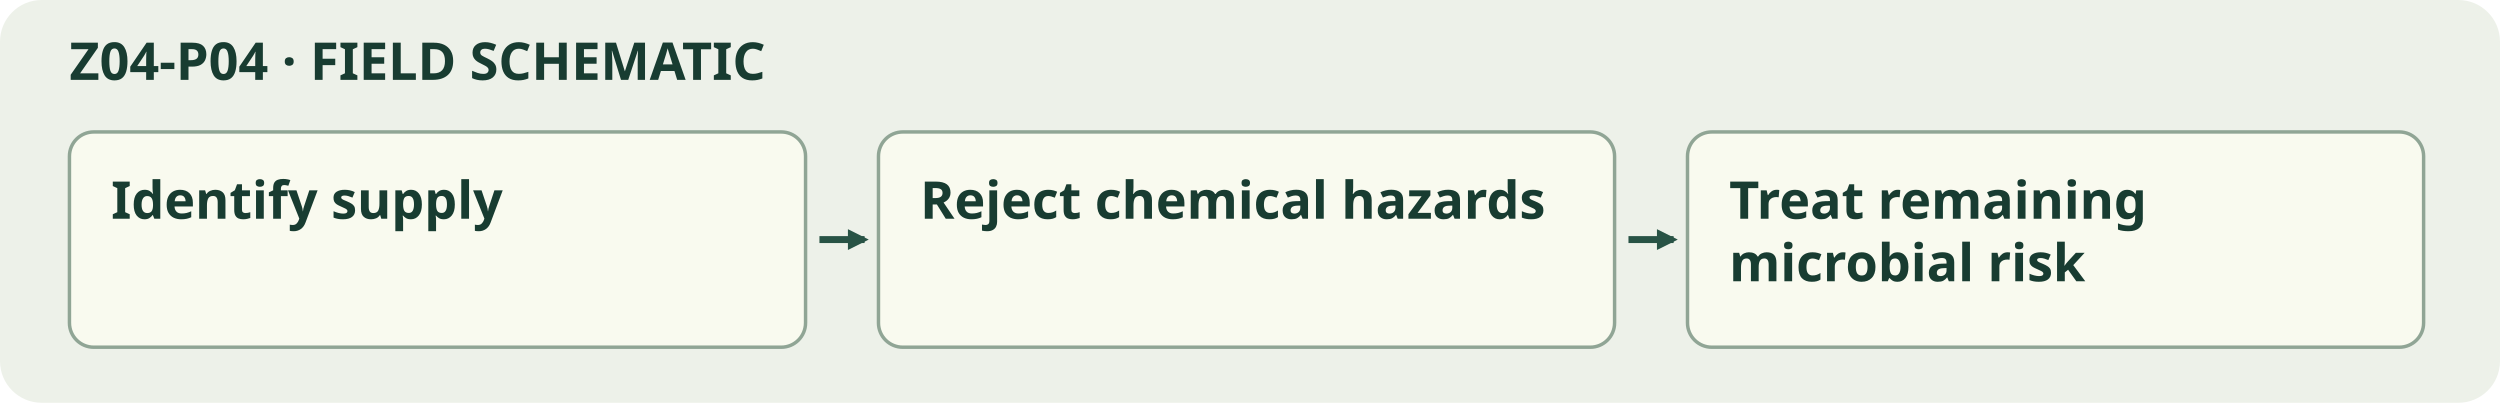
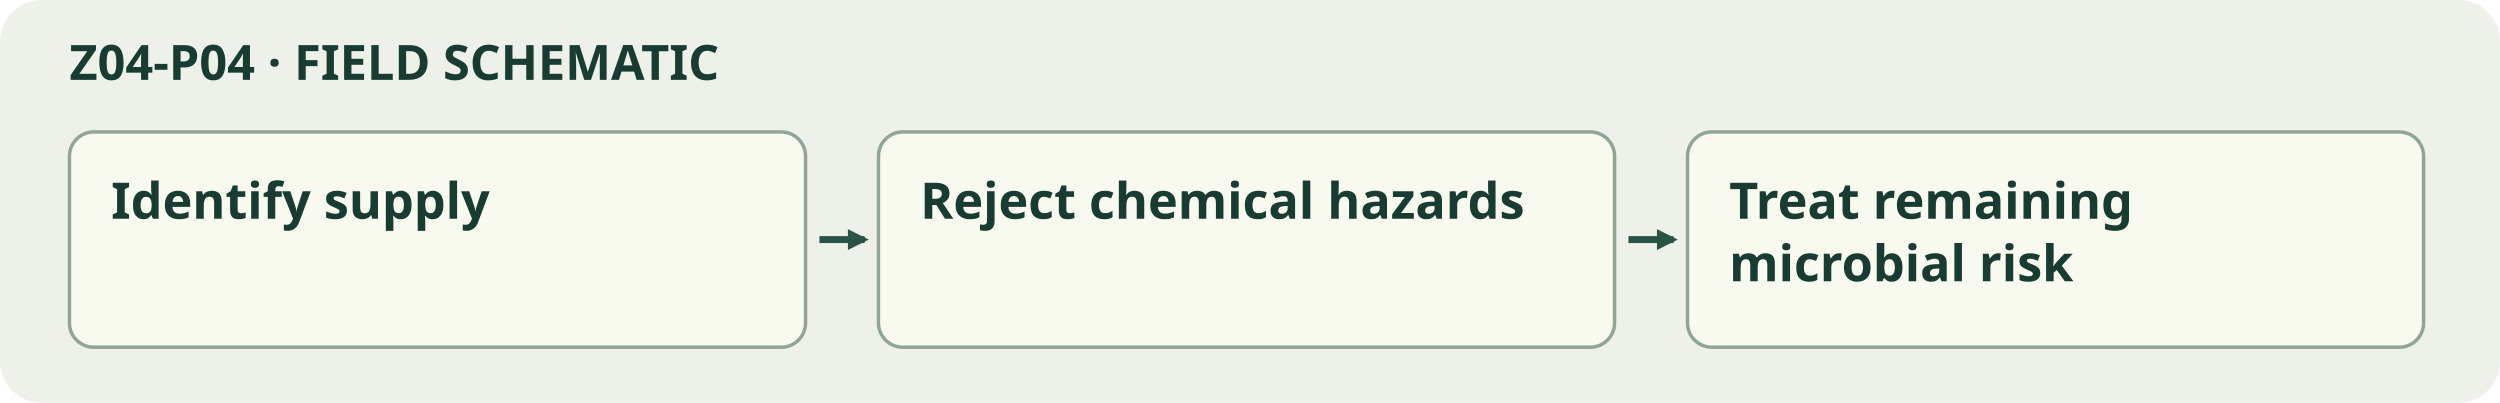
<svg xmlns="http://www.w3.org/2000/svg" viewBox="0 0 720 116" role="img" aria-labelledby="title desc">
  <defs>
    <marker id="arrow" viewBox="0 0 10 10" markerWidth="3" markerHeight="3" refX="8" refY="5" orient="auto">
      <path d="M0 0L10 5 0 10Z" fill="#285345" />
    </marker>
  </defs>
  <rect width="720" height="116" rx="12" fill="#edf1e9" />
-   <g font-family="system-ui,sans-serif" font-size="15" font-weight="650" fill="#183c31">
-     <text x="20" y="23">Z04-P04 · FIELD SCHEMATIC</text>
-     <rect x="20" y="38" width="212" height="62" rx="7" fill="#f9faef" stroke="#90a595" />
-     <text x="32" y="63">Identify supply</text>
-     <path d="M236 69h13" stroke="#285345" stroke-width="2" marker-end="url(#arrow)" />
-     <rect x="253" y="38" width="212" height="62" rx="7" fill="#f9faef" stroke="#90a595" />
-     <text x="265" y="63">Reject chemical hazards</text>
-     <path d="M469 69h13" stroke="#285345" stroke-width="2" marker-end="url(#arrow)" />
-     <rect x="486" y="38" width="212" height="62" rx="7" fill="#f9faef" stroke="#90a595" />
-     <text x="498" y="63">Treat remaining</text>
-     <text x="498" y="81">microbial risk</text>
+   <g font-family="system-ui,sans-serif" font-size="14.5" font-weight="650" fill="#183c31">
+     <text x="20" y="23" font-size="14" font-weight="700" fill="#183c31" text-anchor="start">Z04-P04 · FIELD SCHEMATIC</text>
+     <g id="stage-panels">
+       <rect x="20" y="38" width="212" height="62" rx="7" fill="#f9faef" stroke="#90a595" />
+       <text x="32" y="63" font-size="14.5" font-weight="650" fill="#183c31" text-anchor="start">Identify supply</text>
+       <path d="M236 69h13" stroke="#285345" stroke-width="2" marker-end="url(#arrow)" />
+       <rect x="253" y="38" width="212" height="62" rx="7" fill="#f9faef" stroke="#90a595" />
+       <text x="265" y="63" font-size="14.5" font-weight="650" fill="#183c31" text-anchor="start">Reject chemical hazards</text>
+       <path d="M469 69h13" stroke="#285345" stroke-width="2" marker-end="url(#arrow)" />
+       <rect x="486" y="38" width="212" height="62" rx="7" fill="#f9faef" stroke="#90a595" />
+       <text x="498" y="63" font-size="14.5" font-weight="650" fill="#183c31" text-anchor="start">Treat remaining</text>
+       <text x="498" y="81" font-size="14.5" font-weight="650" fill="#183c31" text-anchor="start">microbial risk</text>
+     </g>
  </g>
</svg>
